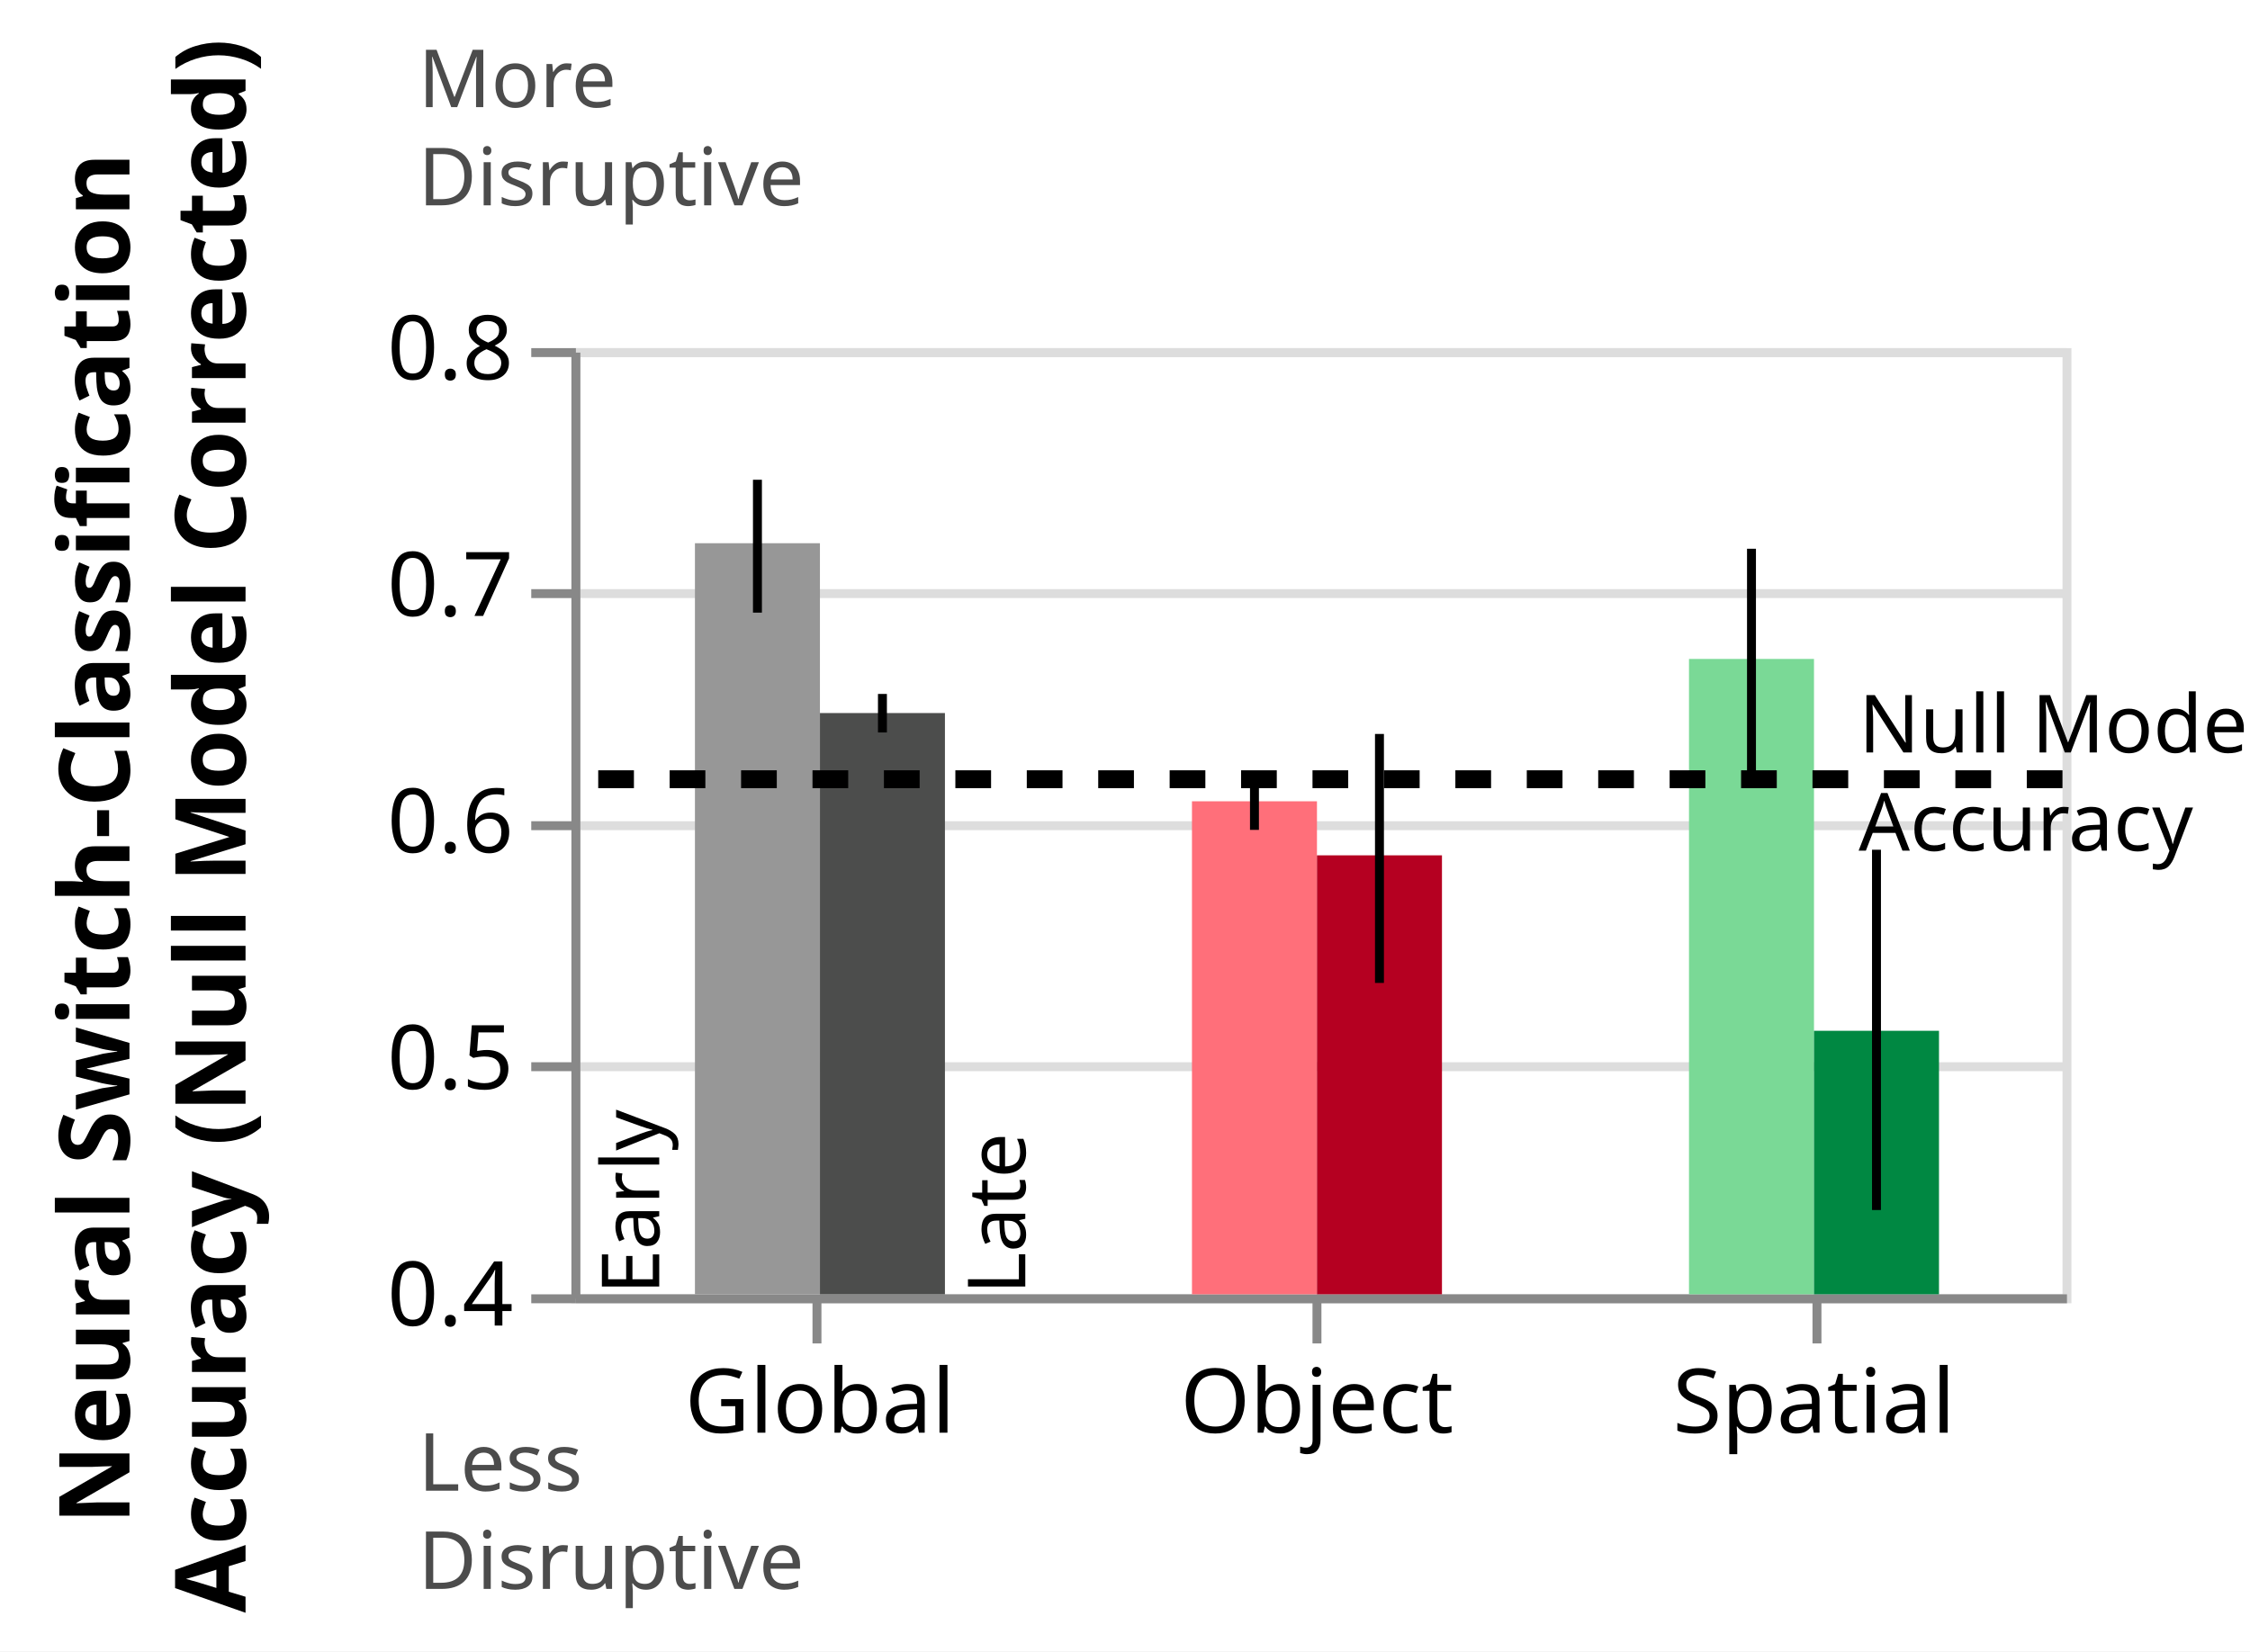
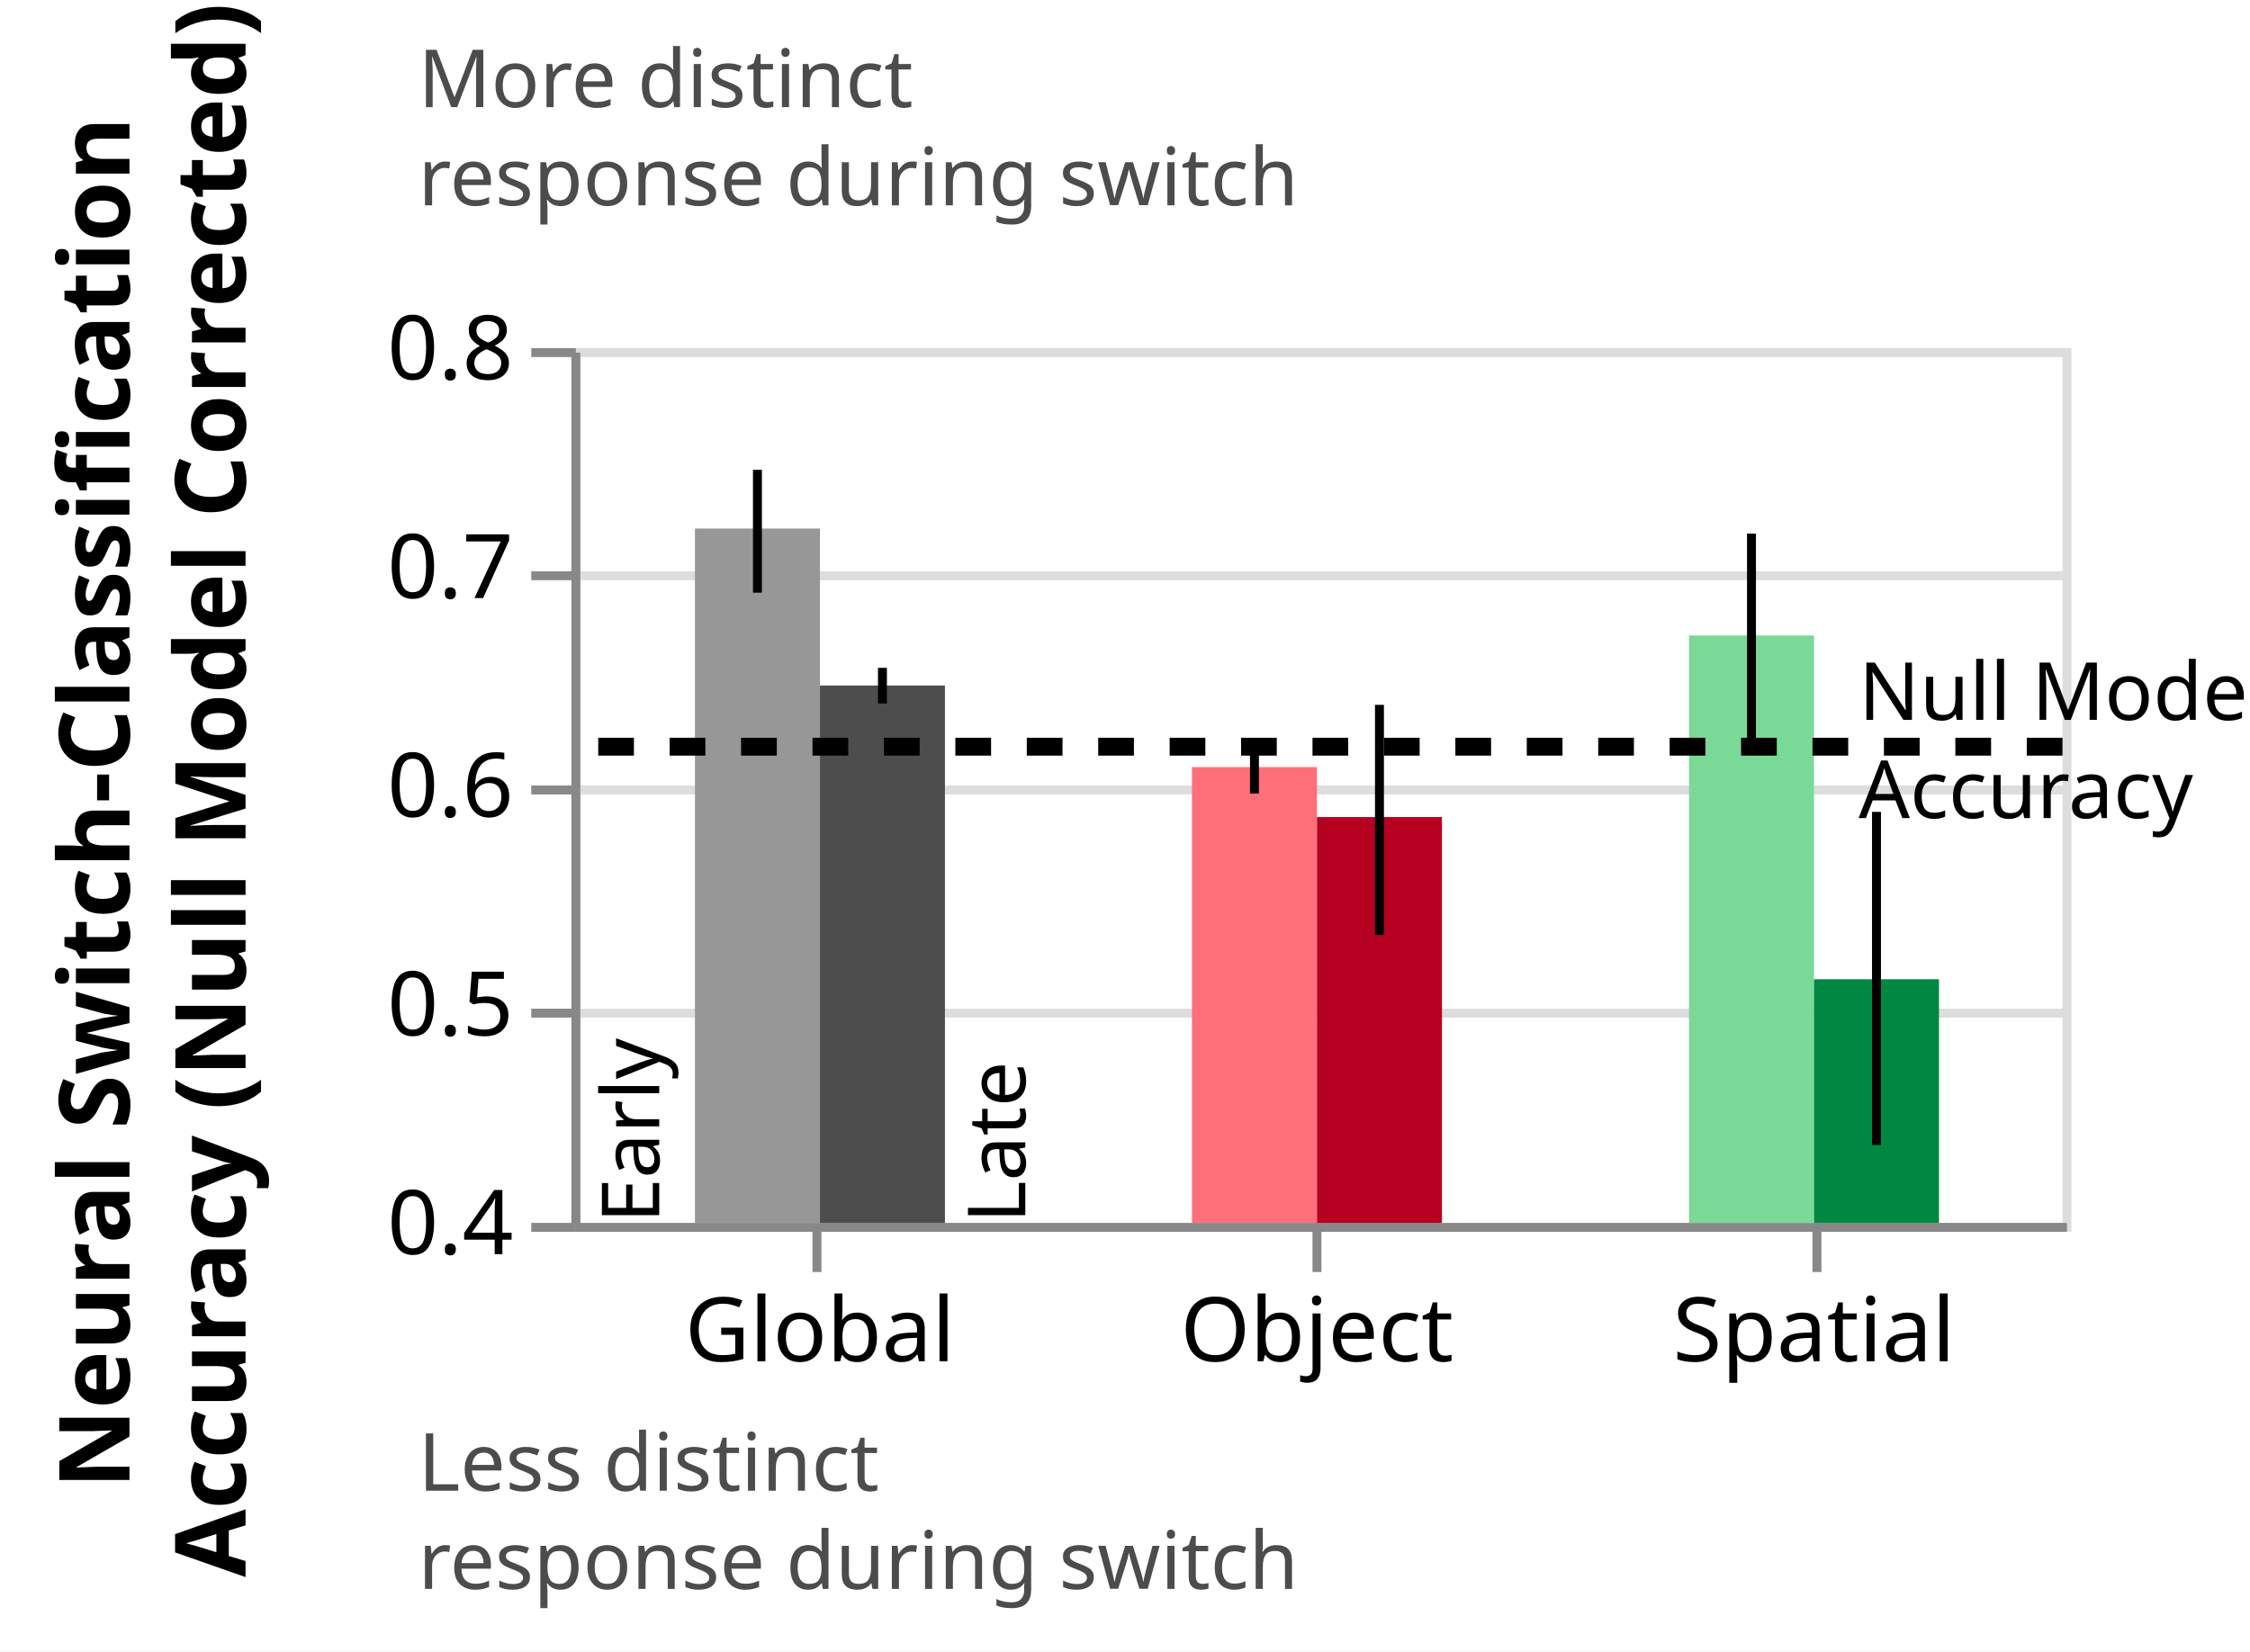
<svg xmlns="http://www.w3.org/2000/svg" class="marks" width="252" height="185" viewBox="0 0 252 185" version="1.1">
  <defs>
    <clipPath id="clip1">
-       <rect x="0" y="0" width="167" height="106" />
+       <rect x="0" y="0" width="167" height="98" />
    </clipPath>
    <clipPath id="clip2">
-       <rect x="0" y="0" width="167" height="106" />
+       <rect x="0" y="0" width="167" height="98" />
    </clipPath>
  </defs>
  <rect width="252" height="185" fill="white" />
  <g fill="none" stroke-miterlimit="10" transform="translate(64,39)">
    <g class="mark-group role-frame root" role="graphics-object" aria-roledescription="group mark container">
      <g transform="translate(0,0)">
-         <path class="background" aria-hidden="true" d="M0.5,0.5h167v106h-167Z" stroke="#ddd" />
+         <path class="background" aria-hidden="true" d="M0.5,0.5h167v98h-167Z" stroke="#ddd" />
        <g>
          <g class="mark-group role-axis" aria-hidden="true">
            <g transform="translate(0.5,0.5)">
              <path class="background" aria-hidden="true" d="M0,0h0v0h0Z" pointer-events="none" />
              <g>
                <g class="mark-rule role-axis-grid" pointer-events="none">
-                   <line transform="translate(0,106)" x2="167" y2="0" stroke="#ddd" stroke-width="1" opacity="1" />
-                   <line transform="translate(0,80)" x2="167" y2="0" stroke="#ddd" stroke-width="1" opacity="1" />
-                   <line transform="translate(0,53)" x2="167" y2="0" stroke="#ddd" stroke-width="1" opacity="1" />
-                   <line transform="translate(0,27)" x2="167" y2="0" stroke="#ddd" stroke-width="1" opacity="1" />
+                   <line transform="translate(0,98)" x2="167" y2="0" stroke="#ddd" stroke-width="1" opacity="1" />
+                   <line transform="translate(0,74)" x2="167" y2="0" stroke="#ddd" stroke-width="1" opacity="1" />
+                   <line transform="translate(0,49)" x2="167" y2="0" stroke="#ddd" stroke-width="1" opacity="1" />
+                   <line transform="translate(0,25)" x2="167" y2="0" stroke="#ddd" stroke-width="1" opacity="1" />
                  <line transform="translate(0,0)" x2="167" y2="0" stroke="#ddd" stroke-width="1" opacity="1" />
                </g>
              </g>
              <path class="foreground" aria-hidden="true" d="" pointer-events="none" display="none" />
            </g>
          </g>
          <g class="mark-group role-axis" role="graphics-symbol" aria-roledescription="axis" aria-label="X-axis for a discrete scale with 3 values: global, object, spatial">
-             <g transform="translate(0.5,106.5)">
+             <g transform="translate(0.5,98.5)">
              <path class="background" aria-hidden="true" d="M0,0h0v0h0Z" pointer-events="none" />
              <g>
                <g class="mark-rule role-axis-tick" pointer-events="none">
                  <line transform="translate(27,0)" x2="0" y2="5" stroke="#888" stroke-width="1" opacity="1" />
                  <line transform="translate(83,0)" x2="0" y2="5" stroke="#888" stroke-width="1" opacity="1" />
                  <line transform="translate(139,0)" x2="0" y2="5" stroke="#888" stroke-width="1" opacity="1" />
                </g>
                <g class="mark-text role-axis-label" pointer-events="none">
                  <text text-anchor="middle" transform="translate(27.33333,15)" font-family="sans-serif" font-size="10px" fill="#000" opacity="1">Global</text>
                  <text text-anchor="middle" transform="translate(83,15)" font-family="sans-serif" font-size="10px" fill="#000" opacity="1">Object</text>
                  <text text-anchor="middle" transform="translate(138.6667,15)" font-family="sans-serif" font-size="10px" fill="#000" opacity="1">Spatial</text>
                </g>
                <g class="mark-rule role-axis-domain" pointer-events="none">
                  <line transform="translate(0,0)" x2="167" y2="0" stroke="#888" stroke-width="1" opacity="1" />
                </g>
              </g>
              <path class="foreground" aria-hidden="true" d="" pointer-events="none" display="none" />
            </g>
          </g>
          <g class="mark-group role-axis" role="graphics-symbol" aria-roledescription="axis" aria-label="Y-axis titled 'Neural Switch-Classification Accuracy (Null Model Corrected)' for a linear scale with values from 0.4 to 0.8">
            <g transform="translate(0.5,0.5)">
              <path class="background" aria-hidden="true" d="M0,0h0v0h0Z" pointer-events="none" />
              <g>
                <g class="mark-rule role-axis-tick" pointer-events="none">
-                   <line transform="translate(0,106)" x2="-5" y2="0" stroke="#888" stroke-width="1" opacity="1" />
-                   <line transform="translate(0,80)" x2="-5" y2="0" stroke="#888" stroke-width="1" opacity="1" />
-                   <line transform="translate(0,53)" x2="-5" y2="0" stroke="#888" stroke-width="1" opacity="1" />
-                   <line transform="translate(0,27)" x2="-5" y2="0" stroke="#888" stroke-width="1" opacity="1" />
+                   <line transform="translate(0,98)" x2="-5" y2="0" stroke="#888" stroke-width="1" opacity="1" />
+                   <line transform="translate(0,74)" x2="-5" y2="0" stroke="#888" stroke-width="1" opacity="1" />
+                   <line transform="translate(0,49)" x2="-5" y2="0" stroke="#888" stroke-width="1" opacity="1" />
+                   <line transform="translate(0,25)" x2="-5" y2="0" stroke="#888" stroke-width="1" opacity="1" />
                  <line transform="translate(0,0)" x2="-5" y2="0" stroke="#888" stroke-width="1" opacity="1" />
                </g>
                <g class="mark-text role-axis-label" pointer-events="none">
-                   <text text-anchor="end" transform="translate(-7,109)" font-family="sans-serif" font-size="10px" fill="#000" opacity="1">0.4</text>
-                   <text text-anchor="end" transform="translate(-7,82.5)" font-family="sans-serif" font-size="10px" fill="#000" opacity="1">0.5</text>
-                   <text text-anchor="end" transform="translate(-7,56)" font-family="sans-serif" font-size="10px" fill="#000" opacity="1">0.6</text>
-                   <text text-anchor="end" transform="translate(-7,29.5)" font-family="sans-serif" font-size="10px" fill="#000" opacity="1">0.7</text>
+                   <text text-anchor="end" transform="translate(-7,101)" font-family="sans-serif" font-size="10px" fill="#000" opacity="1">0.4</text>
+                   <text text-anchor="end" transform="translate(-7,76.5)" font-family="sans-serif" font-size="10px" fill="#000" opacity="1">0.5</text>
+                   <text text-anchor="end" transform="translate(-7,52)" font-family="sans-serif" font-size="10px" fill="#000" opacity="1">0.6</text>
+                   <text text-anchor="end" transform="translate(-7,27.5)" font-family="sans-serif" font-size="10px" fill="#000" opacity="1">0.7</text>
                  <text text-anchor="end" transform="translate(-7,3)" font-family="sans-serif" font-size="10px" fill="#000" opacity="1">0.8</text>
                </g>
                <g class="mark-rule role-axis-domain" pointer-events="none">
-                   <line transform="translate(0,106)" x2="0" y2="-106" stroke="#888" stroke-width="1" opacity="1" />
+                   <line transform="translate(0,98)" x2="0" y2="-98" stroke="#888" stroke-width="1" opacity="1" />
                </g>
                <g class="mark-text role-axis-title" pointer-events="none">
-                   <text text-anchor="middle" transform="translate(-48,53) rotate(-90) translate(0,-2)" font-family="sans-serif" font-size="11px" font-weight="bold" fill="#000" opacity="1">
+                   <text text-anchor="middle" transform="translate(-48,49) rotate(-90) translate(0,-2)" font-family="sans-serif" font-size="11px" font-weight="bold" fill="#000" opacity="1">
                    <tspan>Neural Switch-Classification</tspan>
                    <tspan x="0" dy="13">Accuracy (Null Model Corrected)</tspan>
                  </text>
                </g>
              </g>
              <path class="foreground" aria-hidden="true" d="" pointer-events="none" display="none" />
            </g>
          </g>
          <g class="mark-rect role-mark layer_0_marks" clip-path="url(#clip1)" role="graphics-object" aria-roledescription="rect mark container">
-             <path aria-label="condition_time: globalearly; : global; Neural Switch-Classification, Accuracy (Null Model Corrected): 0.717520811407" role="graphics-symbol" aria-roledescription="bar" d="M13.833,21.857h14v190.143h-14Z" fill="#979797" />
-             <path aria-label="condition_time: objectearly; : object; Neural Switch-Classification, Accuracy (Null Model Corrected): 0.608424801265" role="graphics-symbol" aria-roledescription="bar" d="M69.5,50.767h14v161.233h-14Z" fill="#FF6F7A" />
-             <path aria-label="condition_time: spatialearly; : spatial; Neural Switch-Classification, Accuracy (Null Model Corrected): 0.668616313878" role="graphics-symbol" aria-roledescription="bar" d="M125.167,34.817h14v177.183h-14Z" fill="#7AD996" />
+             <path aria-label="condition_time: globalearly; : global; Neural Switch-Classification, Accuracy (Null Model Corrected): 0.717520811407" role="graphics-symbol" aria-roledescription="bar" d="M13.833,20.207h14v175.793h-14Z" fill="#979797" />
+             <path aria-label="condition_time: objectearly; : object; Neural Switch-Classification, Accuracy (Null Model Corrected): 0.608424801265" role="graphics-symbol" aria-roledescription="bar" d="M69.5,46.936h14v149.064h-14Z" fill="#FF6F7A" />
+             <path aria-label="condition_time: spatialearly; : spatial; Neural Switch-Classification, Accuracy (Null Model Corrected): 0.668616313878" role="graphics-symbol" aria-roledescription="bar" d="M125.167,32.189h14v163.811h-14Z" fill="#7AD996" />
          </g>
          <g class="mark-rule role-mark layer_1_marks" role="graphics-object" aria-roledescription="rule mark container">
-             <line aria-label="condition: global; : 0.688184140489; upper: 0.744355406202" role="graphics-symbol" aria-roledescription="rule mark" transform="translate(20.83333,29.6312)" x2="0" y2="-14.885" stroke="black" />
-             <line aria-label="condition: object; : 0.596345522974; upper: 0.620505047402" role="graphics-symbol" aria-roledescription="rule mark" transform="translate(76.5,53.96844)" x2="0" y2="-6.402" stroke="black" />
-             <line aria-label="condition: spatial; : 0.618812935606; upper: 0.715190820883" role="graphics-symbol" aria-roledescription="rule mark" transform="translate(132.1667,48.01457)" x2="0" y2="-25.54" stroke="black" />
+             <line aria-label="condition: global; : 0.688184140489; upper: 0.744355406202" role="graphics-symbol" aria-roledescription="rule mark" transform="translate(20.83333,27.39489)" x2="0" y2="-13.762" stroke="black" />
+             <line aria-label="condition: object; : 0.596345522974; upper: 0.620505047402" role="graphics-symbol" aria-roledescription="rule mark" transform="translate(76.5,49.89535)" x2="0" y2="-5.919" stroke="black" />
+             <line aria-label="condition: spatial; : 0.618812935606; upper: 0.715190820883" role="graphics-symbol" aria-roledescription="rule mark" transform="translate(132.1667,44.39083)" x2="0" y2="-23.613" stroke="black" />
          </g>
          <g class="mark-rect role-mark layer_2_marks" clip-path="url(#clip2)" role="graphics-object" aria-roledescription="rect mark container">
-             <path aria-label="condition_time: globallate; condition: global; Neural Switch-Classification, Accuracy (Null Model Corrected): 0.645736474685" role="graphics-symbol" aria-roledescription="bar" d="M27.833,40.88h14v171.12h-14Z" fill="#4C4D4C" />
-             <path aria-label="condition_time: objectlate; condition: object; Neural Switch-Classification, Accuracy (Null Model Corrected): 0.585574435389" role="graphics-symbol" aria-roledescription="bar" d="M83.5,56.823h14v155.177h-14Z" fill="#B50021" />
-             <path aria-label="condition_time: spatiallate; condition: spatial; Neural Switch-Classification, Accuracy (Null Model Corrected): 0.511408778577" role="graphics-symbol" aria-roledescription="bar" d="M139.167,76.477h14v135.523h-14Z" fill="#008842" />
+             <path aria-label="condition_time: globallate; condition: global; Neural Switch-Classification, Accuracy (Null Model Corrected): 0.645736474685" role="graphics-symbol" aria-roledescription="bar" d="M27.833,37.795h14v158.205h-14Z" fill="#4C4D4C" />
+             <path aria-label="condition_time: objectlate; condition: object; Neural Switch-Classification, Accuracy (Null Model Corrected): 0.585574435389" role="graphics-symbol" aria-roledescription="bar" d="M83.5,52.534h14v143.466h-14Z" fill="#B50021" />
+             <path aria-label="condition_time: spatiallate; condition: spatial; Neural Switch-Classification, Accuracy (Null Model Corrected): 0.511408778577" role="graphics-symbol" aria-roledescription="bar" d="M139.167,70.705h14v125.295h-14Z" fill="#008842" />
          </g>
          <g class="mark-rule role-mark layer_3_marks" role="graphics-object" aria-roledescription="rule mark container">
-             <line aria-label="condition: global; : 0.637526627237; upper: 0.653807899992" role="graphics-symbol" aria-roledescription="rule mark" transform="translate(34.83333,43.05544)" x2="0" y2="-4.315" stroke="black" />
-             <line aria-label="condition: object; : 0.531644153693; upper: 0.636894696335" role="graphics-symbol" aria-roledescription="rule mark" transform="translate(90.5,71.1143)" x2="0" y2="-27.891" stroke="black" />
-             <line aria-label="condition: spatial; : 0.435642860632; upper: 0.587949282667" role="graphics-symbol" aria-roledescription="rule mark" transform="translate(146.1667,96.55464)" x2="0" y2="-40.361" stroke="black" />
+             <line aria-label="condition: global; : 0.637526627237; upper: 0.653807899992" role="graphics-symbol" aria-roledescription="rule mark" transform="translate(34.83333,39.80598)" x2="0" y2="-3.989" stroke="black" />
+             <line aria-label="condition: object; : 0.531644153693; upper: 0.636894696335" role="graphics-symbol" aria-roledescription="rule mark" transform="translate(90.5,65.74718)" x2="0" y2="-25.786" stroke="black" />
+             <line aria-label="condition: spatial; : 0.435642860632; upper: 0.587949282667" role="graphics-symbol" aria-roledescription="rule mark" transform="translate(146.1667,89.2675)" x2="0" y2="-37.315" stroke="black" />
          </g>
          <g class="mark-text role-mark layer_4_marks" role="graphics-object" aria-roledescription="text mark container">
-             <text aria-label=": global" role="graphics-symbol" aria-roledescription="text mark" text-anchor="start" transform="translate(27.83333,106) rotate(-90) translate(0,-18)" font-family="sans-serif" font-size="9px" fill="black">Early</text>
+             <text aria-label=": global" role="graphics-symbol" aria-roledescription="text mark" text-anchor="start" transform="translate(27.83333,98) rotate(-90) translate(0,-18)" font-family="sans-serif" font-size="9px" fill="black">Early</text>
          </g>
          <g class="mark-text role-mark layer_5_marks" role="graphics-object" aria-roledescription="text mark container">
-             <text aria-label=": global" role="graphics-symbol" aria-roledescription="text mark" text-anchor="start" transform="translate(27.83333,106) rotate(-90) translate(0,23)" font-family="sans-serif" font-size="9px" fill="black">Late</text>
+             <text aria-label=": global" role="graphics-symbol" aria-roledescription="text mark" text-anchor="start" transform="translate(27.83333,98) rotate(-90) translate(0,23)" font-family="sans-serif" font-size="9px" fill="black">Late</text>
          </g>
          <g class="mark-text role-mark layer_6_layer_0_marks" role="graphics-object" aria-roledescription="text mark container">
            <text text-anchor="start" transform="translate(-17.16667,128)" font-family="sans-serif" font-size="9px" fill="#4C4C4C">
-               <tspan>Less</tspan>
-               <tspan x="0" dy="11">Disruptive</tspan>
+               <tspan>Less distinct</tspan>
+               <tspan x="0" dy="11">response during switch</tspan>
            </text>
          </g>
          <g class="mark-text role-mark layer_6_layer_1_marks" role="graphics-object" aria-roledescription="text mark container">
            <text text-anchor="start" transform="translate(-17.16667,-27)" font-family="sans-serif" font-size="9px" fill="#4C4C4C">
-               <tspan>More</tspan>
-               <tspan x="0" dy="11">Disruptive</tspan>
+               <tspan>More distinct</tspan>
+               <tspan x="0" dy="11">response during switch</tspan>
            </text>
          </g>
          <g class="mark-rule role-mark layer_7_layer_0_marks" role="graphics-symbol" aria-roledescription="rule mark container">
-             <line transform="translate(167,48.29444)" x2="-167" y2="0" stroke="black" stroke-width="2" stroke-dasharray="4,4" />
+             <line transform="translate(167,44.64957)" x2="-167" y2="0" stroke="black" stroke-width="2" stroke-dasharray="4,4" />
          </g>
          <g class="mark-text role-mark layer_7_layer_1_marks" role="graphics-object" aria-roledescription="text mark container">
-             <text text-anchor="start" transform="translate(144.1667,45.29444)" font-family="sans-serif" font-size="9px" fill="black">
+             <text text-anchor="start" transform="translate(144.1667,41.64957)" font-family="sans-serif" font-size="9px" fill="black">
              <tspan>Null Model</tspan>
              <tspan x="0" dy="11">Accuracy</tspan>
            </text>
          </g>
        </g>
        <path class="foreground" aria-hidden="true" d="" display="none" />
      </g>
    </g>
  </g>
</svg>
